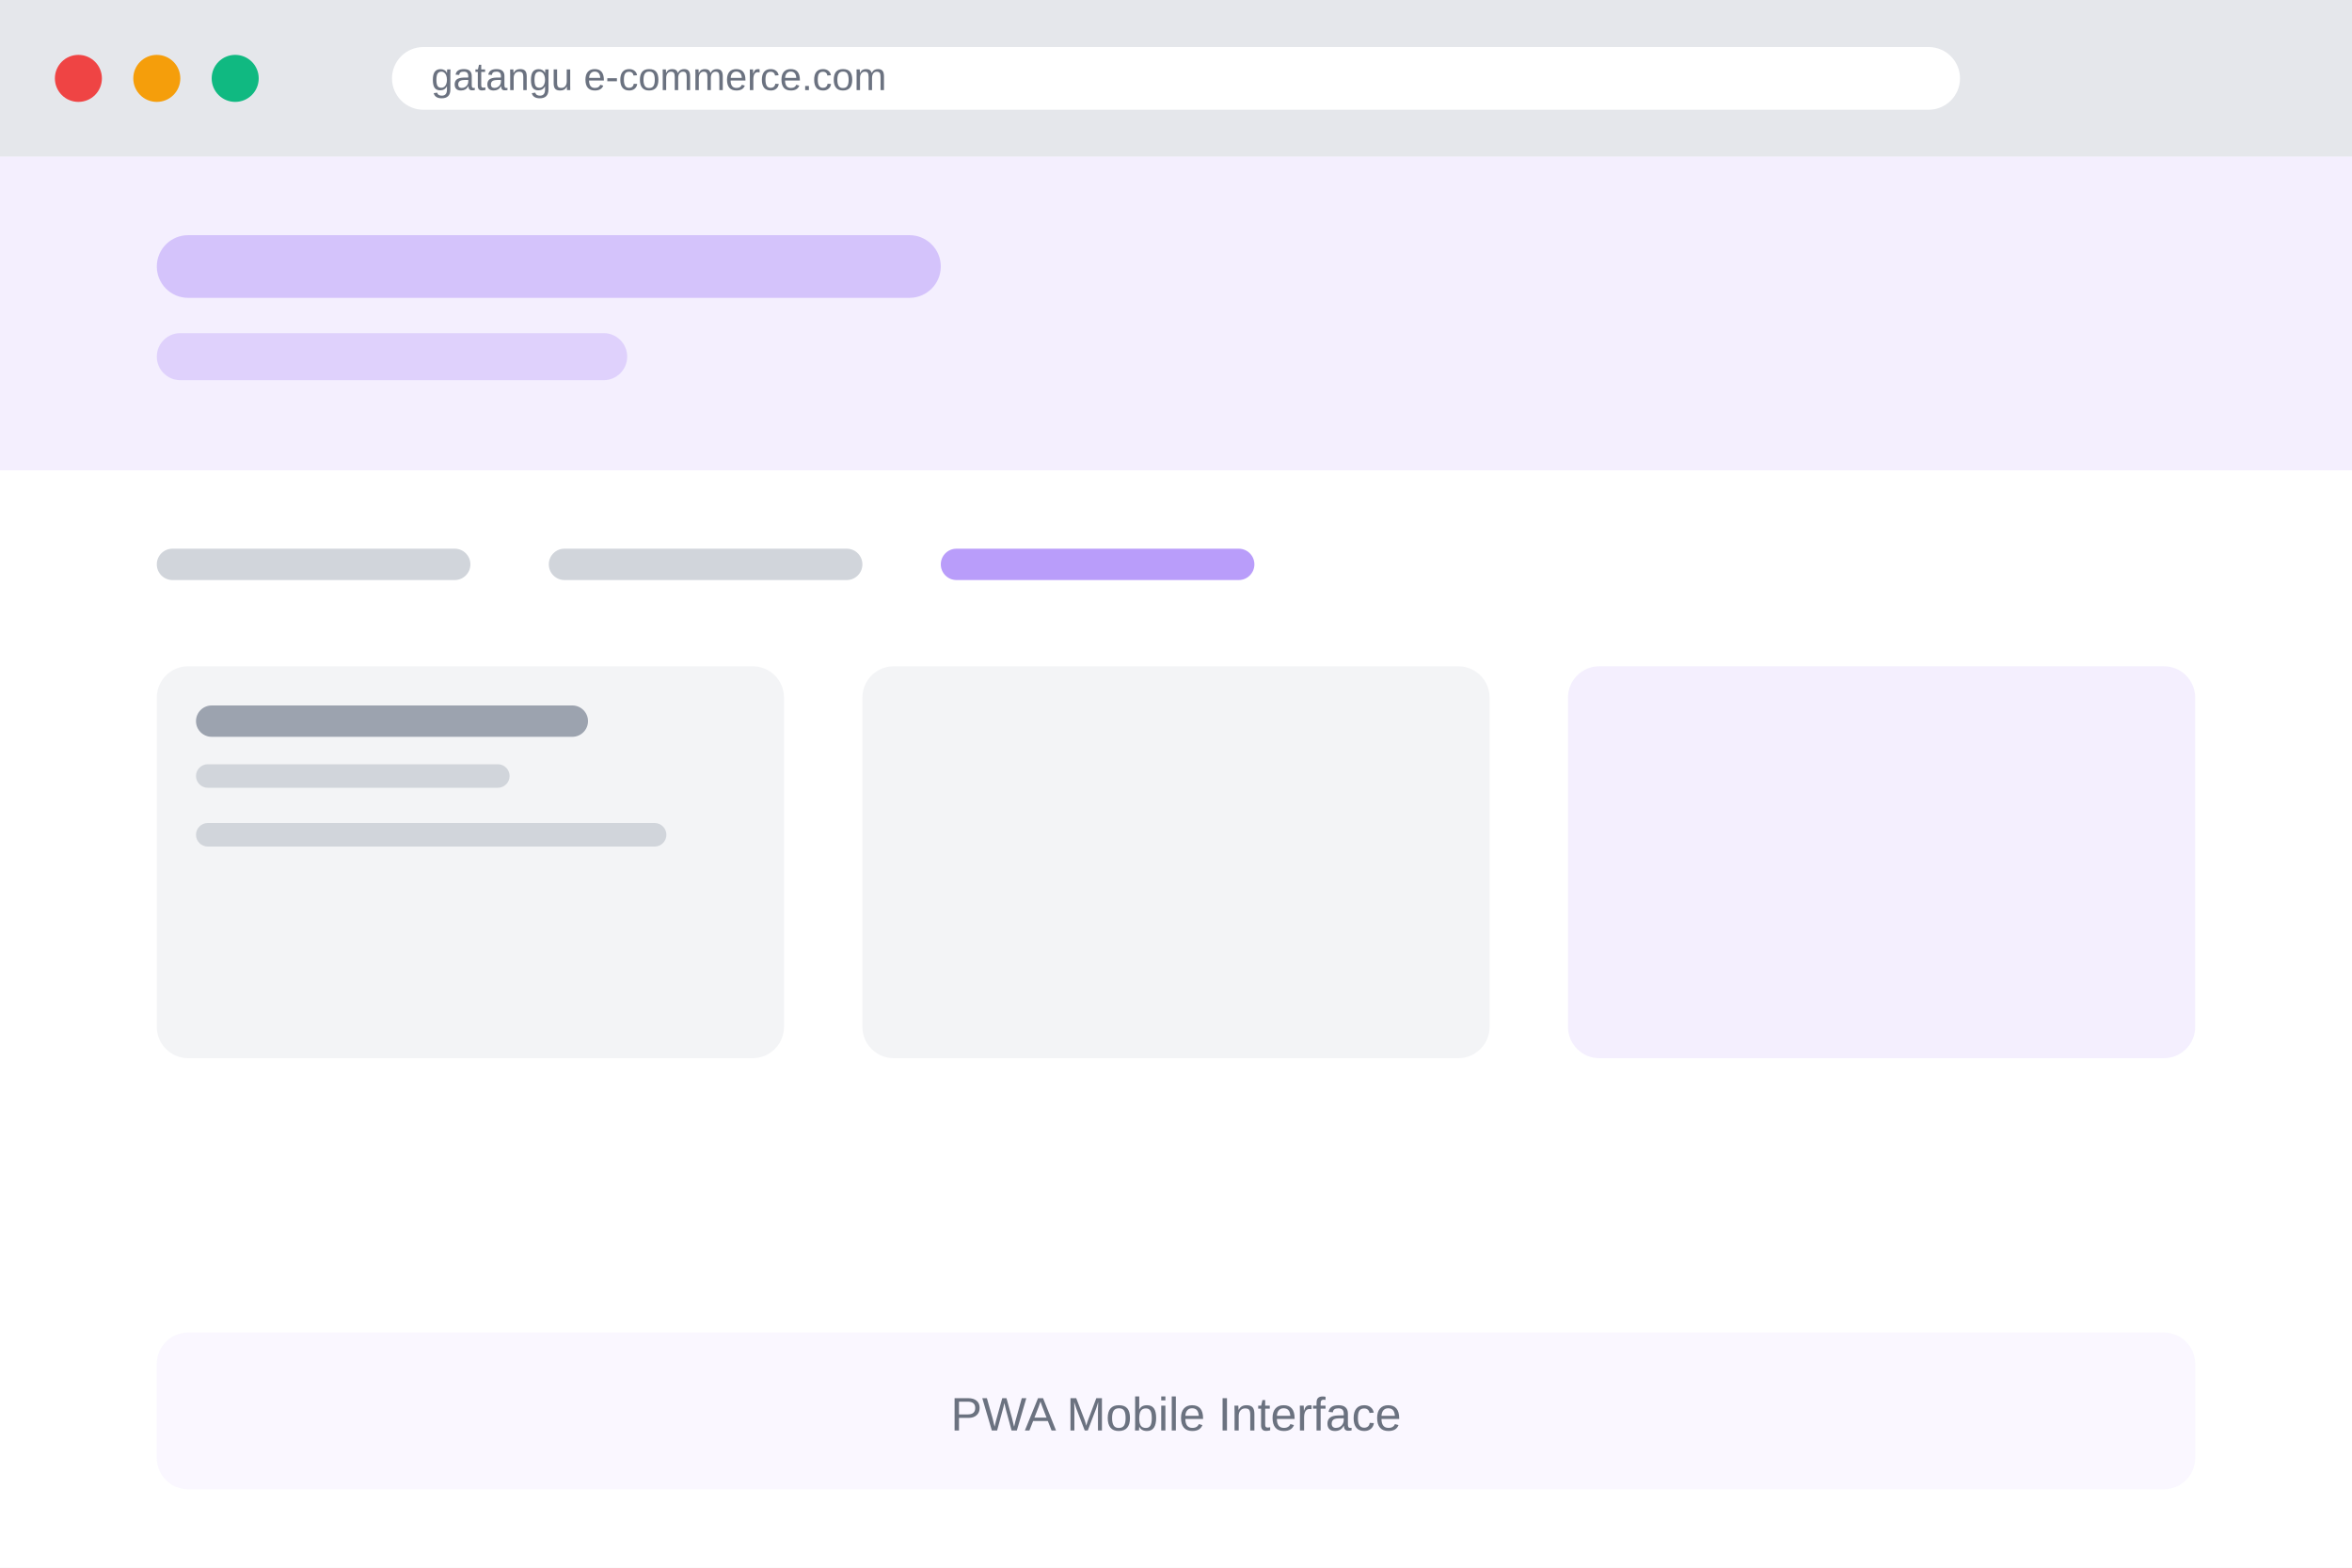
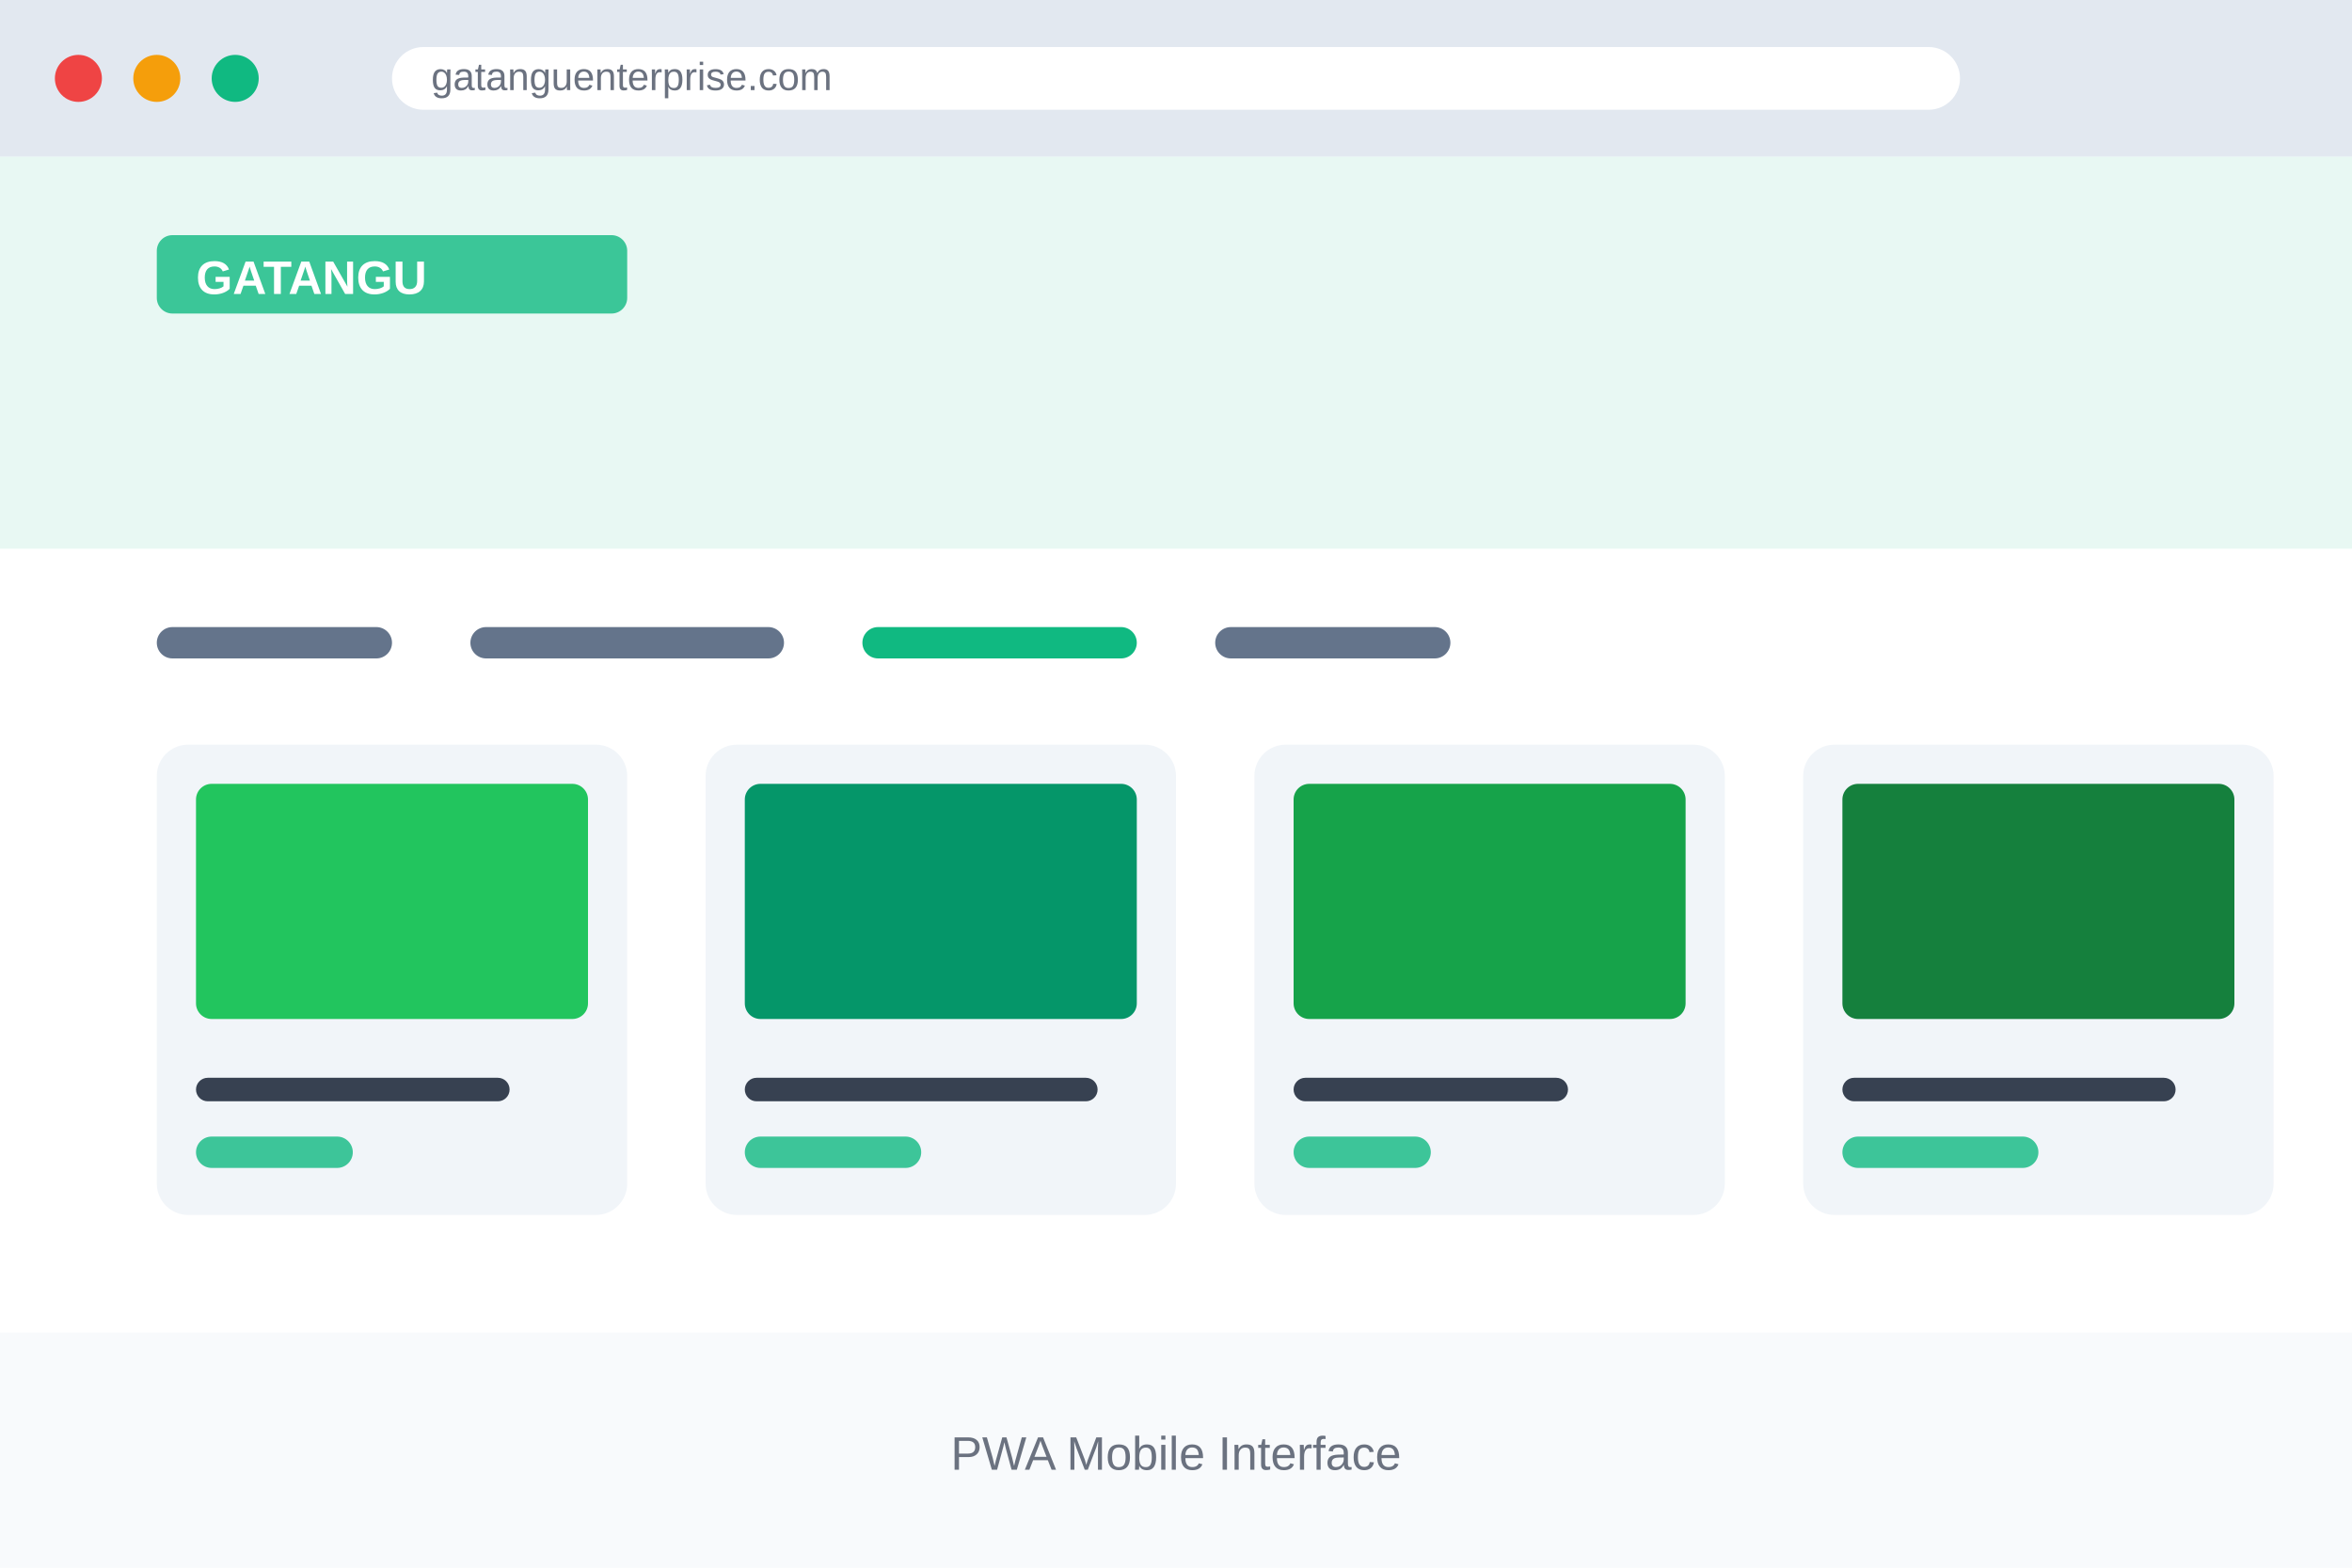
<svg xmlns="http://www.w3.org/2000/svg" width="600" height="400" viewBox="0 0 600 400" fill="none">
-   <rect width="600" height="400" fill="#F9FAFB" />
-   <rect x="0" y="0" width="600" height="40" fill="#E5E7EB" />
+   <rect width="600" height="400" fill="#F8FAFC" />
+   <rect x="0" y="0" width="600" height="40" fill="#E2E8F0" />
  <circle cx="20" cy="20" r="6" fill="#EF4444" />
  <circle cx="40" cy="20" r="6" fill="#F59E0B" />
  <circle cx="60" cy="20" r="6" fill="#10B981" />
  <rect x="100" y="12" width="400" height="16" rx="8" fill="white" />
-   <text x="110" y="23" font-family="Arial, sans-serif" font-size="10" fill="#6B7280">gatangu e-commerce.com</text>
+   <text x="110" y="23" font-family="Arial, sans-serif" font-size="10" fill="#6B7280">gatanguenterprise.com</text>
  <rect x="0" y="40" width="600" height="360" fill="white" />
-   <rect x="0" y="40" width="600" height="80" fill="#8B5CF6" opacity="0.1" />
-   <rect x="40" y="60" width="200" height="16" rx="8" fill="#8B5CF6" opacity="0.3" />
-   <rect x="40" y="85" width="120" height="12" rx="6" fill="#8B5CF6" opacity="0.2" />
-   <rect x="40" y="140" width="80" height="8" rx="4" fill="#D1D5DB" />
-   <rect x="140" y="140" width="80" height="8" rx="4" fill="#D1D5DB" />
-   <rect x="240" y="140" width="80" height="8" rx="4" fill="#8B5CF6" opacity="0.6" />
-   <rect x="40" y="170" width="160" height="100" rx="8" fill="#F3F4F6" />
-   <rect x="220" y="170" width="160" height="100" rx="8" fill="#F3F4F6" />
-   <rect x="400" y="170" width="160" height="100" rx="8" fill="#8B5CF6" opacity="0.1" />
-   <rect x="50" y="180" width="100" height="8" rx="4" fill="#9CA3AF" />
-   <rect x="50" y="195" width="80" height="6" rx="3" fill="#D1D5DB" />
-   <rect x="50" y="210" width="120" height="6" rx="3" fill="#D1D5DB" />
-   <rect x="40" y="340" width="520" height="40" rx="8" fill="#8B5CF6" opacity="0.05" />
-   <text x="300" y="365" text-anchor="middle" font-family="Arial, sans-serif" font-size="12" fill="#6B7280">PWA Mobile Interface</text>
+   <rect x="0" y="40" width="600" height="100" fill="#10B981" opacity="0.1" />
+   <rect x="40" y="60" width="120" height="20" rx="4" fill="#10B981" opacity="0.8" />
+   <text x="50" y="75" font-family="Arial, sans-serif" font-size="12" font-weight="bold" fill="white">GATANGU</text>
+   <rect x="40" y="160" width="60" height="8" rx="4" fill="#64748B" />
+   <rect x="120" y="160" width="80" height="8" rx="4" fill="#64748B" />
+   <rect x="220" y="160" width="70" height="8" rx="4" fill="#10B981" />
+   <rect x="310" y="160" width="60" height="8" rx="4" fill="#64748B" />
+   <rect x="40" y="190" width="120" height="120" rx="8" fill="#F1F5F9" />
+   <rect x="180" y="190" width="120" height="120" rx="8" fill="#F1F5F9" />
+   <rect x="320" y="190" width="120" height="120" rx="8" fill="#F1F5F9" />
+   <rect x="460" y="190" width="120" height="120" rx="8" fill="#F1F5F9" />
+   <rect x="50" y="200" width="100" height="60" rx="4" fill="#22C55E" />
+   <rect x="190" y="200" width="100" height="60" rx="4" fill="#059669" />
+   <rect x="330" y="200" width="100" height="60" rx="4" fill="#16A34A" />
+   <rect x="470" y="200" width="100" height="60" rx="4" fill="#15803D" />
+   <rect x="50" y="275" width="80" height="6" rx="3" fill="#374151" />
+   <rect x="190" y="275" width="90" height="6" rx="3" fill="#374151" />
+   <rect x="330" y="275" width="70" height="6" rx="3" fill="#374151" />
+   <rect x="470" y="275" width="85" height="6" rx="3" fill="#374151" />
+   <rect x="50" y="290" width="40" height="8" rx="4" fill="#10B981" opacity="0.8" />
+   <rect x="190" y="290" width="45" height="8" rx="4" fill="#10B981" opacity="0.8" />
+   <rect x="330" y="290" width="35" height="8" rx="4" fill="#10B981" opacity="0.8" />
+   <rect x="470" y="290" width="50" height="8" rx="4" fill="#10B981" opacity="0.8" />
+   <rect x="0" y="340" width="600" height="60" fill="#F8FAFC" />
+   <text x="300" y="375" text-anchor="middle" font-family="Arial, sans-serif" font-size="12" fill="#6B7280">PWA Mobile Interface</text>
</svg>
